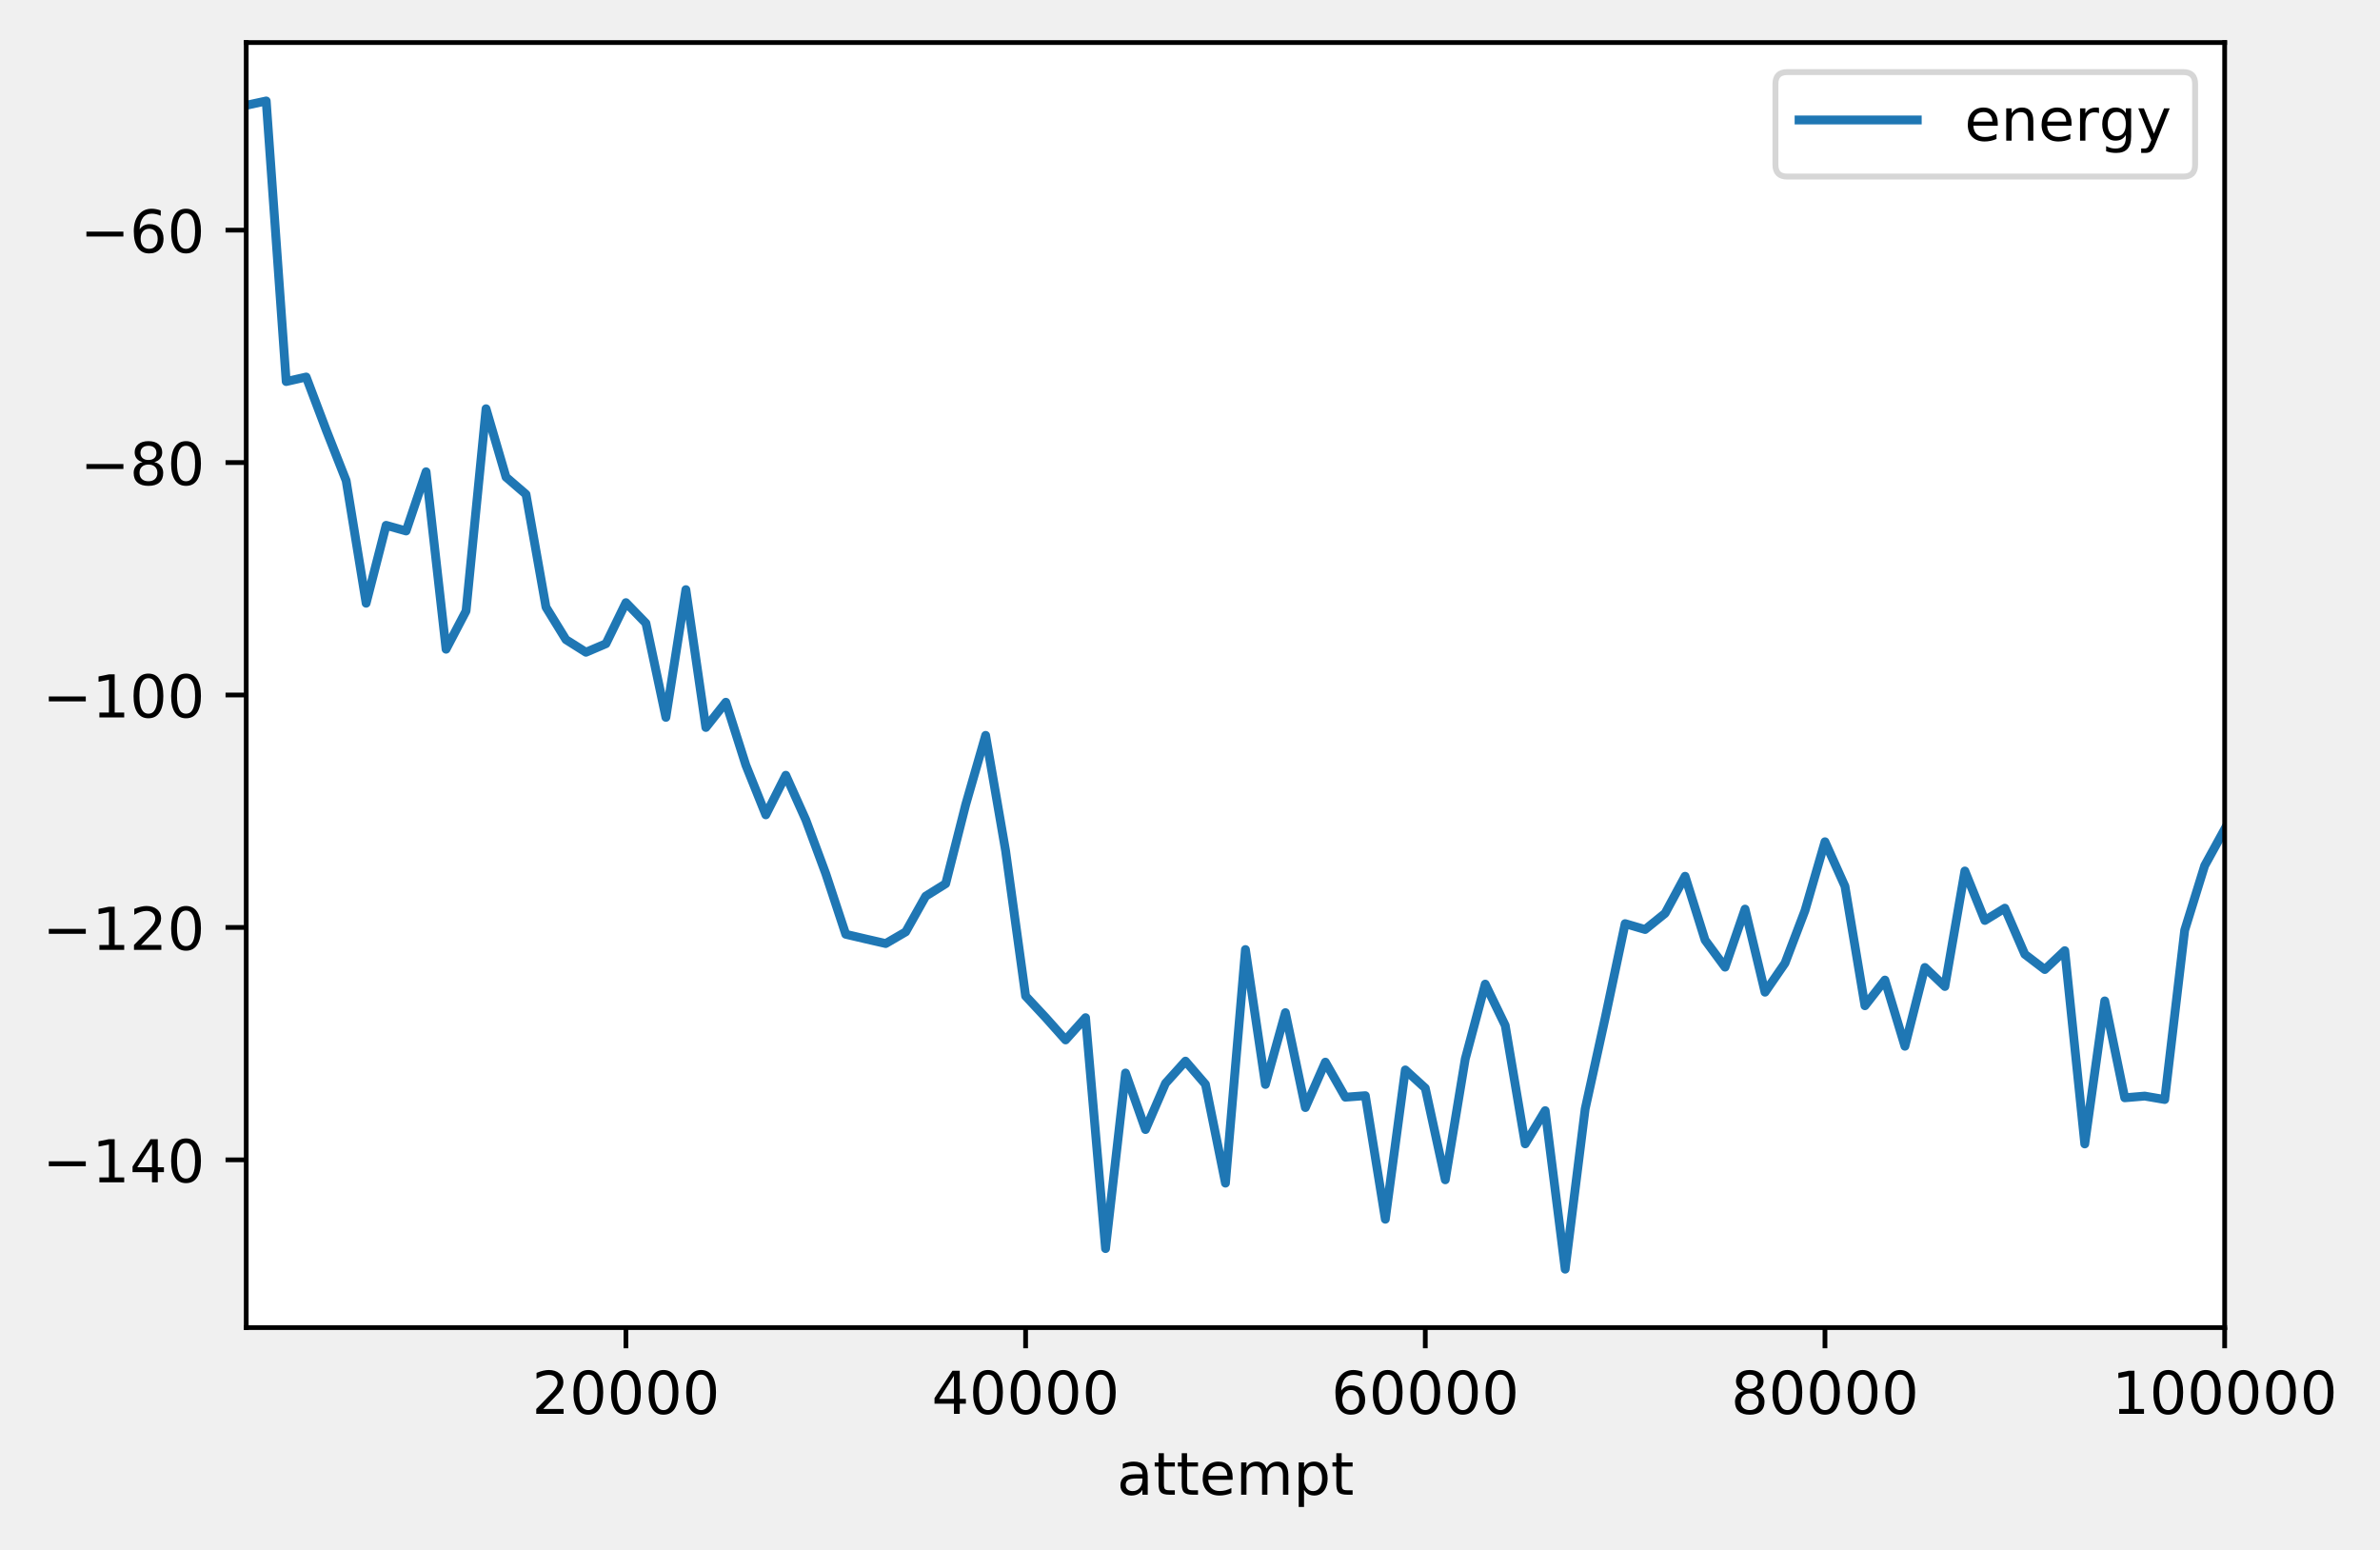
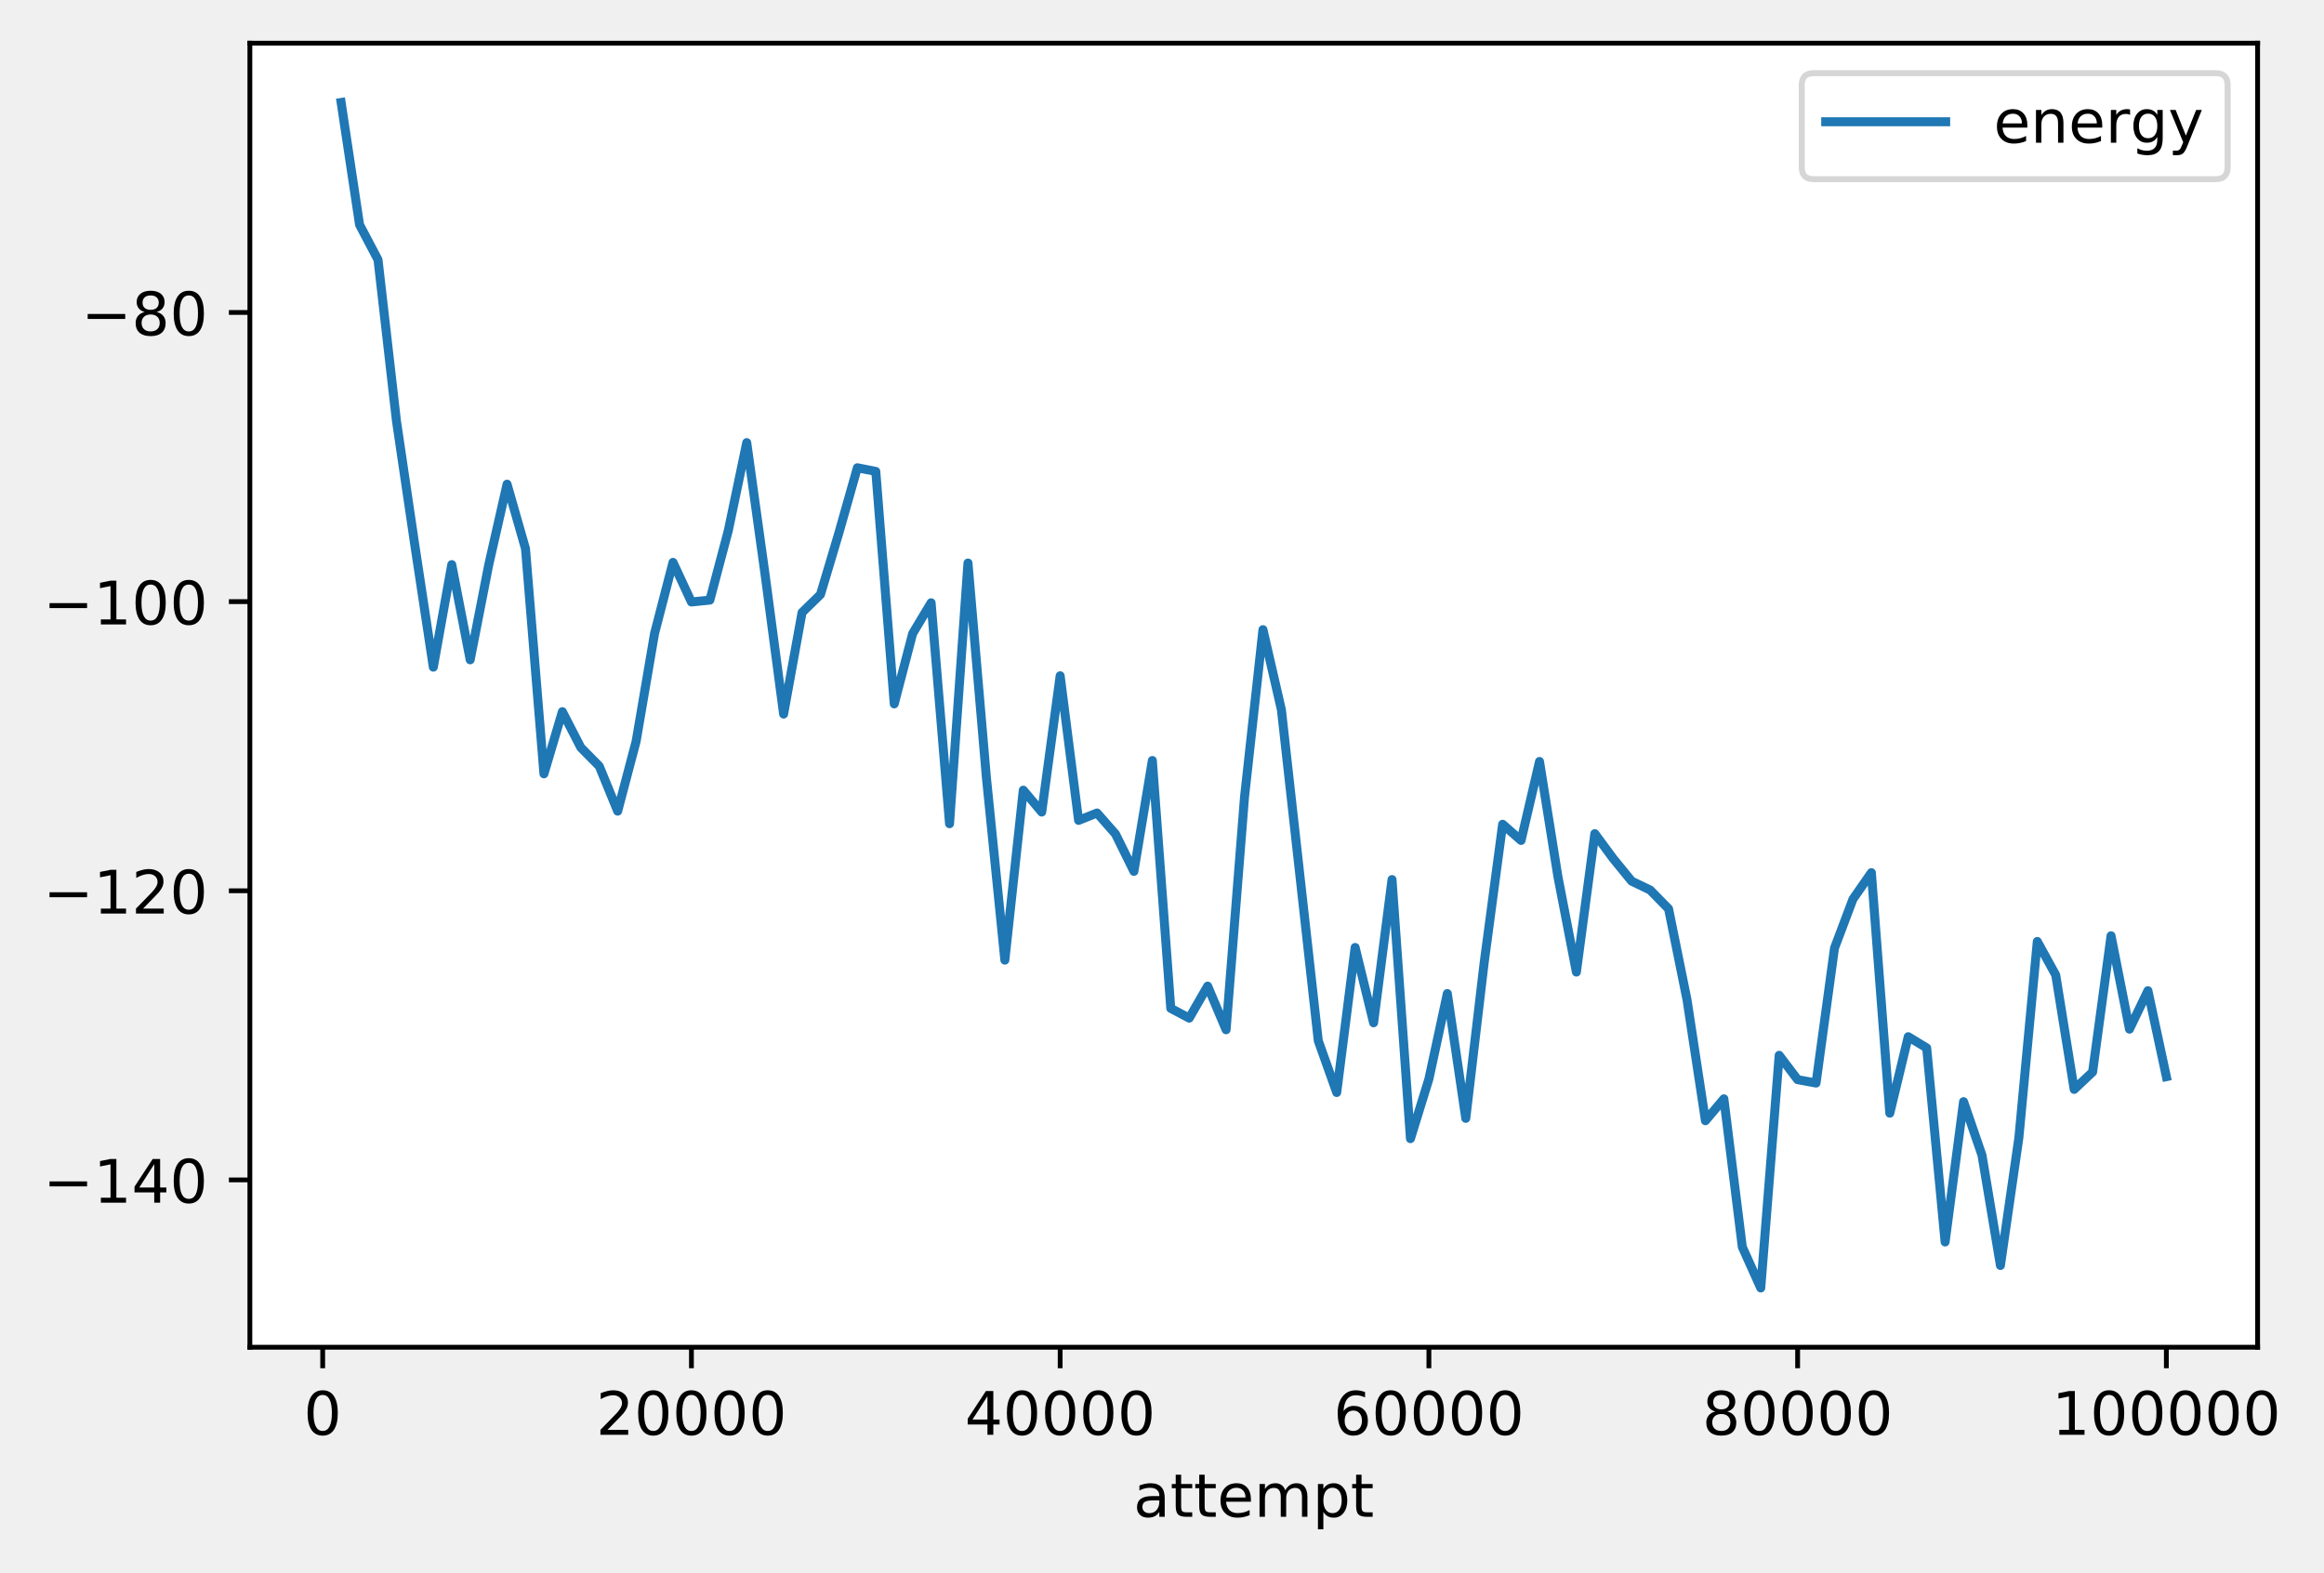
- <svg xmlns="http://www.w3.org/2000/svg" xmlns:xlink="http://www.w3.org/1999/xlink" height="262.196pt" version="1.1" viewBox="0 0 402.755 262.196" width="402.755pt">
+ <svg xmlns="http://www.w3.org/2000/svg" xmlns:xlink="http://www.w3.org/1999/xlink" height="262.196pt" version="1.1" viewBox="0 0 387.537 262.196" width="387.537pt">
  <defs>
    <style type="text/css">
*{stroke-linecap:butt;stroke-linejoin:round;}
  </style>
  </defs>
  <g id="figure_1">
    <g id="patch_1">
-       <path d="M 0 262.196  L 402.755 262.196  L 402.755 0  L 0 0  z " style="fill:none;" />
+       <path d="M 0 262.196  L 387.537 262.196  L 387.537 0  L 0 0  z " style="fill:none;" />
    </g>
    <g id="axes_1">
      <g id="patch_2">
        <path d="M 41.667 224.64  L 376.467 224.64  L 376.467 7.2  L 41.667 7.2  z " style="fill:#ffffff;" />
      </g>
      <g id="matplotlib.axis_1">
        <g id="xtick_1">
          <g id="line2d_1">
            <defs>
-               <path d="M 0 0  L 0 3.5  " id="m0fc2a7e4e3" style="stroke:#000000;stroke-width:0.8;" />
-             </defs>
-             <g>
-               <use style="stroke:#000000;stroke-width:0.8;" x="105.922" xlink:href="#m0fc2a7e4e3" y="224.64" />
+               <path d="M 0 0  L 0 3.5  " id="m875510ded3" style="stroke:#000000;stroke-width:0.8;" />
+             </defs>
+             <g>
+               <use style="stroke:#000000;stroke-width:0.8;" x="53.811" xlink:href="#m875510ded3" y="224.64" />
            </g>
          </g>
          <g id="text_1">
            <defs>
-               <path d="M 19.188 8.297  L 53.609 8.297  L 53.609 0  L 7.328 0  L 7.328 8.297  Q 12.938 14.109 22.625 23.891  Q 32.328 33.688 34.812 36.531  Q 39.547 41.844 41.422 45.531  Q 43.312 49.219 43.312 52.781  Q 43.312 58.594 39.234 62.25  Q 35.156 65.922 28.609 65.922  Q 23.969 65.922 18.812 64.312  Q 13.672 62.703 7.812 59.422  L 7.812 69.391  Q 13.766 71.781 18.938 73  Q 24.125 74.219 28.422 74.219  Q 39.75 74.219 46.484 68.547  Q 53.219 62.891 53.219 53.422  Q 53.219 48.922 51.531 44.891  Q 49.859 40.875 45.406 35.406  Q 44.188 33.984 37.641 27.219  Q 31.109 20.453 19.188 8.297  z " id="DejaVuSans-50" />
              <path d="M 31.781 66.406  Q 24.172 66.406 20.328 58.906  Q 16.5 51.422 16.5 36.375  Q 16.5 21.391 20.328 13.891  Q 24.172 6.391 31.781 6.391  Q 39.453 6.391 43.281 13.891  Q 47.125 21.391 47.125 36.375  Q 47.125 51.422 43.281 58.906  Q 39.453 66.406 31.781 66.406  z M 31.781 74.219  Q 44.047 74.219 50.516 64.516  Q 56.984 54.828 56.984 36.375  Q 56.984 17.969 50.516 8.266  Q 44.047 -1.422 31.781 -1.422  Q 19.531 -1.422 13.062 8.266  Q 6.594 17.969 6.594 36.375  Q 6.594 54.828 13.062 64.516  Q 19.531 74.219 31.781 74.219  z " id="DejaVuSans-48" />
            </defs>
-             <g transform="translate(90.01548 239.2384)scale(0.1 -0.1)">
-               <use xlink:href="#DejaVuSans-50" />
-               <use x="63.623" xlink:href="#DejaVuSans-48" />
-               <use x="127.246" xlink:href="#DejaVuSans-48" />
-               <use x="190.869" xlink:href="#DejaVuSans-48" />
-               <use x="254.492" xlink:href="#DejaVuSans-48" />
+             <g transform="translate(50.62974 239.2384)scale(0.1 -0.1)">
+               <use xlink:href="#DejaVuSans-48" />
            </g>
          </g>
        </g>
        <g id="xtick_2">
          <g id="line2d_2">
            <g>
-               <use style="stroke:#000000;stroke-width:0.8;" x="173.558" xlink:href="#m0fc2a7e4e3" y="224.64" />
+               <use style="stroke:#000000;stroke-width:0.8;" x="115.299" xlink:href="#m875510ded3" y="224.64" />
            </g>
          </g>
          <g id="text_2">
            <defs>
-               <path d="M 37.797 64.312  L 12.891 25.391  L 37.797 25.391  z M 35.203 72.906  L 47.609 72.906  L 47.609 25.391  L 58.016 25.391  L 58.016 17.188  L 47.609 17.188  L 47.609 0  L 37.797 0  L 37.797 17.188  L 4.891 17.188  L 4.891 26.703  z " id="DejaVuSans-52" />
-             </defs>
-             <g transform="translate(157.6518 239.2384)scale(0.1 -0.1)">
-               <use xlink:href="#DejaVuSans-52" />
+               <path d="M 19.188 8.297  L 53.609 8.297  L 53.609 0  L 7.328 0  L 7.328 8.297  Q 12.938 14.109 22.625 23.891  Q 32.328 33.688 34.812 36.531  Q 39.547 41.844 41.422 45.531  Q 43.312 49.219 43.312 52.781  Q 43.312 58.594 39.234 62.25  Q 35.156 65.922 28.609 65.922  Q 23.969 65.922 18.812 64.312  Q 13.672 62.703 7.812 59.422  L 7.812 69.391  Q 13.766 71.781 18.938 73  Q 24.125 74.219 28.422 74.219  Q 39.75 74.219 46.484 68.547  Q 53.219 62.891 53.219 53.422  Q 53.219 48.922 51.531 44.891  Q 49.859 40.875 45.406 35.406  Q 44.188 33.984 37.641 27.219  Q 31.109 20.453 19.188 8.297  z " id="DejaVuSans-50" />
+             </defs>
+             <g transform="translate(99.39234 239.2384)scale(0.1 -0.1)">
+               <use xlink:href="#DejaVuSans-50" />
              <use x="63.623" xlink:href="#DejaVuSans-48" />
              <use x="127.246" xlink:href="#DejaVuSans-48" />
              <use x="190.869" xlink:href="#DejaVuSans-48" />
              <use x="254.492" xlink:href="#DejaVuSans-48" />
            </g>
          </g>
        </g>
        <g id="xtick_3">
          <g id="line2d_3">
            <g>
-               <use style="stroke:#000000;stroke-width:0.8;" x="241.194" xlink:href="#m0fc2a7e4e3" y="224.64" />
+               <use style="stroke:#000000;stroke-width:0.8;" x="176.786" xlink:href="#m875510ded3" y="224.64" />
            </g>
          </g>
          <g id="text_3">
            <defs>
-               <path d="M 33.016 40.375  Q 26.375 40.375 22.484 35.828  Q 18.609 31.297 18.609 23.391  Q 18.609 15.531 22.484 10.953  Q 26.375 6.391 33.016 6.391  Q 39.656 6.391 43.531 10.953  Q 47.406 15.531 47.406 23.391  Q 47.406 31.297 43.531 35.828  Q 39.656 40.375 33.016 40.375  z M 52.594 71.297  L 52.594 62.312  Q 48.875 64.062 45.094 64.984  Q 41.312 65.922 37.594 65.922  Q 27.828 65.922 22.672 59.328  Q 17.531 52.734 16.797 39.406  Q 19.672 43.656 24.016 45.922  Q 28.375 48.188 33.594 48.188  Q 44.578 48.188 50.953 41.516  Q 57.328 34.859 57.328 23.391  Q 57.328 12.156 50.688 5.359  Q 44.047 -1.422 33.016 -1.422  Q 20.359 -1.422 13.672 8.266  Q 6.984 17.969 6.984 36.375  Q 6.984 53.656 15.188 63.938  Q 23.391 74.219 37.203 74.219  Q 40.922 74.219 44.703 73.484  Q 48.484 72.75 52.594 71.297  z " id="DejaVuSans-54" />
-             </defs>
-             <g transform="translate(225.2882 239.2384)scale(0.1 -0.1)">
-               <use xlink:href="#DejaVuSans-54" />
+               <path d="M 37.797 64.312  L 12.891 25.391  L 37.797 25.391  z M 35.203 72.906  L 47.609 72.906  L 47.609 25.391  L 58.016 25.391  L 58.016 17.188  L 47.609 17.188  L 47.609 0  L 37.797 0  L 37.797 17.188  L 4.891 17.188  L 4.891 26.703  z " id="DejaVuSans-52" />
+             </defs>
+             <g transform="translate(160.8799 239.2384)scale(0.1 -0.1)">
+               <use xlink:href="#DejaVuSans-52" />
              <use x="63.623" xlink:href="#DejaVuSans-48" />
              <use x="127.246" xlink:href="#DejaVuSans-48" />
              <use x="190.869" xlink:href="#DejaVuSans-48" />
              <use x="254.492" xlink:href="#DejaVuSans-48" />
            </g>
          </g>
        </g>
        <g id="xtick_4">
          <g id="line2d_4">
            <g>
-               <use style="stroke:#000000;stroke-width:0.8;" x="308.831" xlink:href="#m0fc2a7e4e3" y="224.64" />
+               <use style="stroke:#000000;stroke-width:0.8;" x="238.274" xlink:href="#m875510ded3" y="224.64" />
            </g>
          </g>
          <g id="text_4">
            <defs>
-               <path d="M 31.781 34.625  Q 24.75 34.625 20.719 30.859  Q 16.703 27.094 16.703 20.516  Q 16.703 13.922 20.719 10.156  Q 24.75 6.391 31.781 6.391  Q 38.812 6.391 42.859 10.172  Q 46.922 13.969 46.922 20.516  Q 46.922 27.094 42.891 30.859  Q 38.875 34.625 31.781 34.625  z M 21.922 38.812  Q 15.578 40.375 12.031 44.719  Q 8.5 49.078 8.5 55.328  Q 8.5 64.062 14.719 69.141  Q 20.953 74.219 31.781 74.219  Q 42.672 74.219 48.875 69.141  Q 55.078 64.062 55.078 55.328  Q 55.078 49.078 51.531 44.719  Q 48 40.375 41.703 38.812  Q 48.828 37.156 52.797 32.312  Q 56.781 27.484 56.781 20.516  Q 56.781 9.906 50.312 4.234  Q 43.844 -1.422 31.781 -1.422  Q 19.734 -1.422 13.25 4.234  Q 6.781 9.906 6.781 20.516  Q 6.781 27.484 10.781 32.312  Q 14.797 37.156 21.922 38.812  z M 18.312 54.391  Q 18.312 48.734 21.844 45.562  Q 25.391 42.391 31.781 42.391  Q 38.141 42.391 41.719 45.562  Q 45.312 48.734 45.312 54.391  Q 45.312 60.062 41.719 63.234  Q 38.141 66.406 31.781 66.406  Q 25.391 66.406 21.844 63.234  Q 18.312 60.062 18.312 54.391  z " id="DejaVuSans-56" />
-             </defs>
-             <g transform="translate(292.9246 239.2384)scale(0.1 -0.1)">
-               <use xlink:href="#DejaVuSans-56" />
+               <path d="M 33.016 40.375  Q 26.375 40.375 22.484 35.828  Q 18.609 31.297 18.609 23.391  Q 18.609 15.531 22.484 10.953  Q 26.375 6.391 33.016 6.391  Q 39.656 6.391 43.531 10.953  Q 47.406 15.531 47.406 23.391  Q 47.406 31.297 43.531 35.828  Q 39.656 40.375 33.016 40.375  z M 52.594 71.297  L 52.594 62.312  Q 48.875 64.062 45.094 64.984  Q 41.312 65.922 37.594 65.922  Q 27.828 65.922 22.672 59.328  Q 17.531 52.734 16.797 39.406  Q 19.672 43.656 24.016 45.922  Q 28.375 48.188 33.594 48.188  Q 44.578 48.188 50.953 41.516  Q 57.328 34.859 57.328 23.391  Q 57.328 12.156 50.688 5.359  Q 44.047 -1.422 33.016 -1.422  Q 20.359 -1.422 13.672 8.266  Q 6.984 17.969 6.984 36.375  Q 6.984 53.656 15.188 63.938  Q 23.391 74.219 37.203 74.219  Q 40.922 74.219 44.703 73.484  Q 48.484 72.75 52.594 71.297  z " id="DejaVuSans-54" />
+             </defs>
+             <g transform="translate(222.3675 239.2384)scale(0.1 -0.1)">
+               <use xlink:href="#DejaVuSans-54" />
              <use x="63.623" xlink:href="#DejaVuSans-48" />
              <use x="127.246" xlink:href="#DejaVuSans-48" />
              <use x="190.869" xlink:href="#DejaVuSans-48" />
              <use x="254.492" xlink:href="#DejaVuSans-48" />
            </g>
          </g>
        </g>
        <g id="xtick_5">
          <g id="line2d_5">
            <g>
-               <use style="stroke:#000000;stroke-width:0.8;" x="376.467" xlink:href="#m0fc2a7e4e3" y="224.64" />
+               <use style="stroke:#000000;stroke-width:0.8;" x="299.761" xlink:href="#m875510ded3" y="224.64" />
            </g>
          </g>
          <g id="text_5">
            <defs>
+               <path d="M 31.781 34.625  Q 24.75 34.625 20.719 30.859  Q 16.703 27.094 16.703 20.516  Q 16.703 13.922 20.719 10.156  Q 24.75 6.391 31.781 6.391  Q 38.812 6.391 42.859 10.172  Q 46.922 13.969 46.922 20.516  Q 46.922 27.094 42.891 30.859  Q 38.875 34.625 31.781 34.625  z M 21.922 38.812  Q 15.578 40.375 12.031 44.719  Q 8.5 49.078 8.5 55.328  Q 8.5 64.062 14.719 69.141  Q 20.953 74.219 31.781 74.219  Q 42.672 74.219 48.875 69.141  Q 55.078 64.062 55.078 55.328  Q 55.078 49.078 51.531 44.719  Q 48 40.375 41.703 38.812  Q 48.828 37.156 52.797 32.312  Q 56.781 27.484 56.781 20.516  Q 56.781 9.906 50.312 4.234  Q 43.844 -1.422 31.781 -1.422  Q 19.734 -1.422 13.25 4.234  Q 6.781 9.906 6.781 20.516  Q 6.781 27.484 10.781 32.312  Q 14.797 37.156 21.922 38.812  z M 18.312 54.391  Q 18.312 48.734 21.844 45.562  Q 25.391 42.391 31.781 42.391  Q 38.141 42.391 41.719 45.562  Q 45.312 48.734 45.312 54.391  Q 45.312 60.062 41.719 63.234  Q 38.141 66.406 31.781 66.406  Q 25.391 66.406 21.844 63.234  Q 18.312 60.062 18.312 54.391  z " id="DejaVuSans-56" />
+             </defs>
+             <g transform="translate(283.8552 239.2384)scale(0.1 -0.1)">
+               <use xlink:href="#DejaVuSans-56" />
+               <use x="63.623" xlink:href="#DejaVuSans-48" />
+               <use x="127.246" xlink:href="#DejaVuSans-48" />
+               <use x="190.869" xlink:href="#DejaVuSans-48" />
+               <use x="254.492" xlink:href="#DejaVuSans-48" />
+             </g>
+           </g>
+         </g>
+         <g id="xtick_6">
+           <g id="line2d_6">
+             <g>
+               <use style="stroke:#000000;stroke-width:0.8;" x="361.249" xlink:href="#m875510ded3" y="224.64" />
+             </g>
+           </g>
+           <g id="text_6">
+             <defs>
              <path d="M 12.406 8.297  L 28.516 8.297  L 28.516 63.922  L 10.984 60.406  L 10.984 69.391  L 28.422 72.906  L 38.281 72.906  L 38.281 8.297  L 54.391 8.297  L 54.391 0  L 12.406 0  z " id="DejaVuSans-49" />
            </defs>
-             <g transform="translate(357.3797 239.2384)scale(0.1 -0.1)">
+             <g transform="translate(342.1615 239.2384)scale(0.1 -0.1)">
              <use xlink:href="#DejaVuSans-49" />
              <use x="63.623" xlink:href="#DejaVuSans-48" />
              <use x="127.246" xlink:href="#DejaVuSans-48" />
              <use x="190.869" xlink:href="#DejaVuSans-48" />
              <use x="254.492" xlink:href="#DejaVuSans-48" />
              <use x="318.115" xlink:href="#DejaVuSans-48" />
            </g>
          </g>
        </g>
-         <g id="text_6">
+         <g id="text_7">
          <defs>
            <path d="M 34.281 27.484  Q 23.391 27.484 19.188 25  Q 14.984 22.516 14.984 16.5  Q 14.984 11.719 18.141 8.906  Q 21.297 6.109 26.703 6.109  Q 34.188 6.109 38.703 11.406  Q 43.219 16.703 43.219 25.484  L 43.219 27.484  z M 52.203 31.203  L 52.203 0  L 43.219 0  L 43.219 8.297  Q 40.141 3.328 35.547 0.953  Q 30.953 -1.422 24.312 -1.422  Q 15.922 -1.422 10.953 3.297  Q 6 8.016 6 15.922  Q 6 25.141 12.172 29.828  Q 18.359 34.516 30.609 34.516  L 43.219 34.516  L 43.219 35.406  Q 43.219 41.609 39.141 45  Q 35.062 48.391 27.688 48.391  Q 23 48.391 18.547 47.266  Q 14.109 46.141 10.016 43.891  L 10.016 52.203  Q 14.938 54.109 19.578 55.047  Q 24.219 56 28.609 56  Q 40.484 56 46.344 49.844  Q 52.203 43.703 52.203 31.203  z " id="DejaVuSans-97" />
            <path d="M 18.312 70.219  L 18.312 54.688  L 36.812 54.688  L 36.812 47.703  L 18.312 47.703  L 18.312 18.016  Q 18.312 11.328 20.141 9.422  Q 21.969 7.516 27.594 7.516  L 36.812 7.516  L 36.812 0  L 27.594 0  Q 17.188 0 13.234 3.875  Q 9.281 7.766 9.281 18.016  L 9.281 47.703  L 2.688 47.703  L 2.688 54.688  L 9.281 54.688  L 9.281 70.219  z " id="DejaVuSans-116" />
            <path d="M 56.203 29.594  L 56.203 25.203  L 14.891 25.203  Q 15.484 15.922 20.484 11.062  Q 25.484 6.203 34.422 6.203  Q 39.594 6.203 44.453 7.469  Q 49.312 8.734 54.109 11.281  L 54.109 2.781  Q 49.266 0.734 44.188 -0.344  Q 39.109 -1.422 33.891 -1.422  Q 20.797 -1.422 13.156 6.188  Q 5.516 13.812 5.516 26.812  Q 5.516 40.234 12.766 48.109  Q 20.016 56 32.328 56  Q 43.359 56 49.781 48.891  Q 56.203 41.797 56.203 29.594  z M 47.219 32.234  Q 47.125 39.594 43.094 43.984  Q 39.062 48.391 32.422 48.391  Q 24.906 48.391 20.391 44.141  Q 15.875 39.891 15.188 32.172  z " id="DejaVuSans-101" />
            <path d="M 52 44.188  Q 55.375 50.25 60.062 53.125  Q 64.75 56 71.094 56  Q 79.641 56 84.281 50.016  Q 88.922 44.047 88.922 33.016  L 88.922 0  L 79.891 0  L 79.891 32.719  Q 79.891 40.578 77.094 44.375  Q 74.312 48.188 68.609 48.188  Q 61.625 48.188 57.562 43.547  Q 53.516 38.922 53.516 30.906  L 53.516 0  L 44.484 0  L 44.484 32.719  Q 44.484 40.625 41.703 44.406  Q 38.922 48.188 33.109 48.188  Q 26.219 48.188 22.156 43.531  Q 18.109 38.875 18.109 30.906  L 18.109 0  L 9.078 0  L 9.078 54.688  L 18.109 54.688  L 18.109 46.188  Q 21.188 51.219 25.484 53.609  Q 29.781 56 35.688 56  Q 41.656 56 45.828 52.969  Q 50 49.953 52 44.188  z " id="DejaVuSans-109" />
            <path d="M 18.109 8.203  L 18.109 -20.797  L 9.078 -20.797  L 9.078 54.688  L 18.109 54.688  L 18.109 46.391  Q 20.953 51.266 25.266 53.625  Q 29.594 56 35.594 56  Q 45.562 56 51.781 48.094  Q 58.016 40.188 58.016 27.297  Q 58.016 14.406 51.781 6.484  Q 45.562 -1.422 35.594 -1.422  Q 29.594 -1.422 25.266 0.953  Q 20.953 3.328 18.109 8.203  z M 48.688 27.297  Q 48.688 37.203 44.609 42.844  Q 40.531 48.484 33.406 48.484  Q 26.266 48.484 22.188 42.844  Q 18.109 37.203 18.109 27.297  Q 18.109 17.391 22.188 11.75  Q 26.266 6.109 33.406 6.109  Q 40.531 6.109 44.609 11.75  Q 48.688 17.391 48.688 27.297  z " id="DejaVuSans-112" />
          </defs>
          <g transform="translate(189.0016 252.9166)scale(0.1 -0.1)">
            <use xlink:href="#DejaVuSans-97" />
            <use x="61.279" xlink:href="#DejaVuSans-116" />
            <use x="100.488" xlink:href="#DejaVuSans-116" />
            <use x="139.697" xlink:href="#DejaVuSans-101" />
            <use x="201.221" xlink:href="#DejaVuSans-109" />
            <use x="298.633" xlink:href="#DejaVuSans-112" />
            <use x="362.109" xlink:href="#DejaVuSans-116" />
          </g>
        </g>
      </g>
      <g id="matplotlib.axis_2">
        <g id="ytick_1">
-           <g id="line2d_6">
-             <defs>
-               <path d="M 0 0  L -3.5 0  " id="m0731a302e3" style="stroke:#000000;stroke-width:0.8;" />
-             </defs>
-             <g>
-               <use style="stroke:#000000;stroke-width:0.8;" x="41.667" xlink:href="#m0731a302e3" y="196.256" />
-             </g>
-           </g>
-           <g id="text_7">
+           <g id="line2d_7">
+             <defs>
+               <path d="M 0 0  L -3.5 0  " id="m035e0f35ef" style="stroke:#000000;stroke-width:0.8;" />
+             </defs>
+             <g>
+               <use style="stroke:#000000;stroke-width:0.8;" x="41.667" xlink:href="#m035e0f35ef" y="196.742" />
+             </g>
+           </g>
+           <g id="text_8">
            <defs>
              <path d="M 10.594 35.5  L 73.188 35.5  L 73.188 27.203  L 10.594 27.203  z " id="DejaVuSans-8722" />
            </defs>
-             <g transform="translate(7.2 200.0555)scale(0.1 -0.1)">
+             <g transform="translate(7.2 200.5408)scale(0.1 -0.1)">
              <use xlink:href="#DejaVuSans-8722" />
              <use x="83.789" xlink:href="#DejaVuSans-49" />
              <use x="147.412" xlink:href="#DejaVuSans-52" />
              <use x="211.035" xlink:href="#DejaVuSans-48" />
            </g>
          </g>
        </g>
        <g id="ytick_2">
-           <g id="line2d_7">
-             <g>
-               <use style="stroke:#000000;stroke-width:0.8;" x="41.667" xlink:href="#m0731a302e3" y="156.928" />
-             </g>
-           </g>
-           <g id="text_8">
-             <g transform="translate(7.2 160.7271)scale(0.1 -0.1)">
+           <g id="line2d_8">
+             <g>
+               <use style="stroke:#000000;stroke-width:0.8;" x="41.667" xlink:href="#m035e0f35ef" y="148.529" />
+             </g>
+           </g>
+           <g id="text_9">
+             <g transform="translate(7.2 152.3277)scale(0.1 -0.1)">
              <use xlink:href="#DejaVuSans-8722" />
              <use x="83.789" xlink:href="#DejaVuSans-49" />
              <use x="147.412" xlink:href="#DejaVuSans-50" />
              <use x="211.035" xlink:href="#DejaVuSans-48" />
            </g>
          </g>
        </g>
        <g id="ytick_3">
-           <g id="line2d_8">
-             <g>
-               <use style="stroke:#000000;stroke-width:0.8;" x="41.667" xlink:href="#m0731a302e3" y="117.6" />
-             </g>
-           </g>
-           <g id="text_9">
-             <g transform="translate(7.2 121.3987)scale(0.1 -0.1)">
+           <g id="line2d_9">
+             <g>
+               <use style="stroke:#000000;stroke-width:0.8;" x="41.667" xlink:href="#m035e0f35ef" y="100.315" />
+             </g>
+           </g>
+           <g id="text_10">
+             <g transform="translate(7.2 104.1147)scale(0.1 -0.1)">
              <use xlink:href="#DejaVuSans-8722" />
              <use x="83.789" xlink:href="#DejaVuSans-49" />
              <use x="147.412" xlink:href="#DejaVuSans-48" />
              <use x="211.035" xlink:href="#DejaVuSans-48" />
            </g>
          </g>
        </g>
        <g id="ytick_4">
-           <g id="line2d_9">
-             <g>
-               <use style="stroke:#000000;stroke-width:0.8;" x="41.667" xlink:href="#m0731a302e3" y="78.271" />
-             </g>
-           </g>
-           <g id="text_10">
-             <g transform="translate(13.5625 82.07035)scale(0.1 -0.1)">
+           <g id="line2d_10">
+             <g>
+               <use style="stroke:#000000;stroke-width:0.8;" x="41.667" xlink:href="#m035e0f35ef" y="52.102" />
+             </g>
+           </g>
+           <g id="text_11">
+             <g transform="translate(13.5625 55.90167)scale(0.1 -0.1)">
              <use xlink:href="#DejaVuSans-8722" />
              <use x="83.789" xlink:href="#DejaVuSans-56" />
              <use x="147.412" xlink:href="#DejaVuSans-48" />
            </g>
          </g>
        </g>
-         <g id="ytick_5">
-           <g id="line2d_10">
-             <g>
-               <use style="stroke:#000000;stroke-width:0.8;" x="41.667" xlink:href="#m0731a302e3" y="38.943" />
-             </g>
-           </g>
-           <g id="text_11">
-             <g transform="translate(13.5625 42.74197)scale(0.1 -0.1)">
-               <use xlink:href="#DejaVuSans-8722" />
-               <use x="83.789" xlink:href="#DejaVuSans-54" />
-               <use x="147.412" xlink:href="#DejaVuSans-48" />
-             </g>
-           </g>
-         </g>
      </g>
      <g id="line2d_11">
-         <path clip-path="url(#pd05d587537)" d="M 41.667 17.817  L 45.049 17.084  L 48.431 64.561  L 51.813 63.795  L 55.194 72.743  L 58.576 81.327  L 61.958 102.073  L 65.34 88.891  L 68.722 89.844  L 72.104 79.829  L 75.485 109.853  L 78.867 103.385  L 82.249 69.164  L 85.631 80.728  L 89.013 83.642  L 92.394 102.738  L 95.776 108.235  L 99.158 110.367  L 102.54 108.923  L 105.922 101.971  L 109.304 105.457  L 112.685 121.385  L 116.067 99.774  L 119.449 123.094  L 122.831 118.825  L 126.213 129.463  L 129.594 137.879  L 132.976 131.18  L 136.358 138.717  L 139.74 147.837  L 143.122 158.088  L 146.504 158.881  L 149.885 159.655  L 153.267 157.683  L 156.649 151.644  L 160.031 149.53  L 163.413 136.18  L 166.794 124.431  L 170.176 143.989  L 173.558 168.538  L 176.94 172.168  L 180.322 175.965  L 183.704 172.199  L 187.085 211.27  L 190.467 181.563  L 193.849 191.128  L 197.231 183.309  L 200.613 179.554  L 203.994 183.478  L 207.376 200.199  L 210.758 160.672  L 214.14 183.498  L 217.522 171.348  L 220.904 187.409  L 224.285 179.723  L 227.667 185.655  L 231.049 185.398  L 234.431 206.305  L 237.813 181.042  L 241.194 184.123  L 244.576 199.633  L 247.958 179.18  L 251.34 166.522  L 254.722 173.513  L 258.104 193.549  L 261.485 187.932  L 264.867 214.756  L 268.249 187.647  L 271.631 172.27  L 275.013 156.287  L 278.394 157.28  L 281.776 154.545  L 285.158 148.272  L 288.54 159.065  L 291.922 163.651  L 295.304 153.827  L 298.685 167.887  L 302.067 162.973  L 305.449 154.079  L 308.831 142.433  L 312.213 149.967  L 315.594 170.18  L 318.976 165.836  L 322.358 177.033  L 325.74 163.704  L 329.122 166.921  L 332.504 147.379  L 335.885 155.75  L 339.267 153.672  L 342.649 161.472  L 346.031 164.052  L 349.413 160.863  L 352.794 193.564  L 356.176 169.364  L 359.558 185.754  L 362.94 185.467  L 366.322 186.049  L 369.704 157.4  L 373.085 146.478  L 376.467 140.32  " style="fill:none;stroke:#1f77b4;stroke-linecap:square;stroke-width:1.5;" />
+         <path clip-path="url(#pe3bc65c580)" d="M 56.885 17.084  L 59.96 37.477  L 63.034 43.308  L 66.109 70.178  L 69.183 90.977  L 72.257 111.241  L 75.332 94.146  L 78.406 110.016  L 81.48 94.268  L 84.555 80.734  L 87.629 91.486  L 90.704 129.031  L 93.778 118.668  L 96.852 124.641  L 99.927 127.749  L 103.001 135.253  L 106.075 123.612  L 109.15 105.624  L 112.224 93.77  L 115.299 100.373  L 118.373 100.061  L 121.447 88.474  L 124.522 73.803  L 127.596 95.915  L 130.67 119.063  L 133.745 102.133  L 136.819 99.126  L 139.894 88.834  L 142.968 77.996  L 146.042 78.603  L 149.117 117.366  L 152.191 105.633  L 155.266 100.508  L 158.34 137.346  L 161.414 93.88  L 164.489 129.677  L 167.563 160.097  L 170.637 131.755  L 173.712 135.403  L 176.786 112.68  L 179.861 136.791  L 182.935 135.562  L 186.009 139.057  L 189.084 145.289  L 192.158 126.809  L 195.232 168.134  L 198.307 169.764  L 201.381 164.429  L 204.456 171.702  L 207.53 132.879  L 210.604 104.992  L 213.679 118.34  L 216.753 145.899  L 219.828 173.532  L 222.902 182.164  L 225.976 157.983  L 229.051 170.54  L 232.125 146.66  L 235.199 189.859  L 238.274 179.918  L 241.348 165.668  L 244.423 186.475  L 247.497 160.464  L 250.571 137.44  L 253.646 140.137  L 256.72 126.97  L 259.794 146.197  L 262.869 162.084  L 265.943 139.006  L 269.018 143.172  L 272.092 146.928  L 275.166 148.403  L 278.241 151.537  L 281.315 166.698  L 284.39 186.868  L 287.464 183.22  L 290.538 207.927  L 293.613 214.756  L 296.687 175.967  L 299.761 180.021  L 302.836 180.588  L 305.91 158.089  L 308.985 149.929  L 312.059 145.51  L 315.133 185.609  L 318.208 172.862  L 321.282 174.73  L 324.356 207.088  L 327.431 183.693  L 330.505 192.624  L 333.58 211.005  L 336.654 189.727  L 339.728 156.983  L 342.803 162.578  L 345.877 181.646  L 348.951 178.748  L 352.026 156.033  L 355.1 171.601  L 358.175 165.193  L 361.249 179.522  " style="fill:none;stroke:#1f77b4;stroke-linecap:square;stroke-width:1.5;" />
      </g>
      <g id="patch_3">
        <path d="M 41.667 224.64  L 41.667 7.2  " style="fill:none;stroke:#000000;stroke-linecap:square;stroke-linejoin:miter;stroke-width:0.8;" />
      </g>
      <g id="patch_4">
        <path d="M 376.467 224.64  L 376.467 7.2  " style="fill:none;stroke:#000000;stroke-linecap:square;stroke-linejoin:miter;stroke-width:0.8;" />
      </g>
      <g id="patch_5">
        <path d="M 41.667 224.64  L 376.467 224.64  " style="fill:none;stroke:#000000;stroke-linecap:square;stroke-linejoin:miter;stroke-width:0.8;" />
      </g>
      <g id="patch_6">
        <path d="M 41.667 7.2  L 376.467 7.2  " style="fill:none;stroke:#000000;stroke-linecap:square;stroke-linejoin:miter;stroke-width:0.8;" />
      </g>
      <g id="legend_1">
        <g id="patch_7">
          <path d="M 302.447 29.878  L 369.467 29.878  Q 371.467 29.878 371.467 27.878  L 371.467 14.2  Q 371.467 12.2 369.467 12.2  L 302.447 12.2  Q 300.447 12.2 300.447 14.2  L 300.447 27.878  Q 300.447 29.878 302.447 29.878  z " style="fill:#ffffff;opacity:0.8;stroke:#cccccc;stroke-linejoin:miter;" />
        </g>
        <g id="line2d_12">
          <path d="M 304.447 20.298  L 324.447 20.298  " style="fill:none;stroke:#1f77b4;stroke-linecap:square;stroke-width:1.5;" />
        </g>
        <g id="line2d_13" />
        <g id="text_12">
          <defs>
            <path d="M 54.891 33.016  L 54.891 0  L 45.906 0  L 45.906 32.719  Q 45.906 40.484 42.875 44.328  Q 39.844 48.188 33.797 48.188  Q 26.516 48.188 22.312 43.547  Q 18.109 38.922 18.109 30.906  L 18.109 0  L 9.078 0  L 9.078 54.688  L 18.109 54.688  L 18.109 46.188  Q 21.344 51.125 25.703 53.562  Q 30.078 56 35.797 56  Q 45.219 56 50.047 50.172  Q 54.891 44.344 54.891 33.016  z " id="DejaVuSans-110" />
            <path d="M 41.109 46.297  Q 39.594 47.172 37.812 47.578  Q 36.031 48 33.891 48  Q 26.266 48 22.188 43.047  Q 18.109 38.094 18.109 28.812  L 18.109 0  L 9.078 0  L 9.078 54.688  L 18.109 54.688  L 18.109 46.188  Q 20.953 51.172 25.484 53.578  Q 30.031 56 36.531 56  Q 37.453 56 38.578 55.875  Q 39.703 55.766 41.062 55.516  z " id="DejaVuSans-114" />
            <path d="M 45.406 27.984  Q 45.406 37.75 41.375 43.109  Q 37.359 48.484 30.078 48.484  Q 22.859 48.484 18.828 43.109  Q 14.797 37.75 14.797 27.984  Q 14.797 18.266 18.828 12.891  Q 22.859 7.516 30.078 7.516  Q 37.359 7.516 41.375 12.891  Q 45.406 18.266 45.406 27.984  z M 54.391 6.781  Q 54.391 -7.172 48.188 -13.984  Q 42 -20.797 29.203 -20.797  Q 24.469 -20.797 20.266 -20.094  Q 16.062 -19.391 12.109 -17.922  L 12.109 -9.188  Q 16.062 -11.328 19.922 -12.344  Q 23.781 -13.375 27.781 -13.375  Q 36.625 -13.375 41.016 -8.766  Q 45.406 -4.156 45.406 5.172  L 45.406 9.625  Q 42.625 4.781 38.281 2.391  Q 33.938 0 27.875 0  Q 17.828 0 11.672 7.656  Q 5.516 15.328 5.516 27.984  Q 5.516 40.672 11.672 48.328  Q 17.828 56 27.875 56  Q 33.938 56 38.281 53.609  Q 42.625 51.219 45.406 46.391  L 45.406 54.688  L 54.391 54.688  z " id="DejaVuSans-103" />
            <path d="M 32.172 -5.078  Q 28.375 -14.844 24.75 -17.812  Q 21.141 -20.797 15.094 -20.797  L 7.906 -20.797  L 7.906 -13.281  L 13.188 -13.281  Q 16.891 -13.281 18.938 -11.516  Q 21 -9.766 23.484 -3.219  L 25.094 0.875  L 2.984 54.688  L 12.5 54.688  L 29.594 11.922  L 46.688 54.688  L 56.203 54.688  z " id="DejaVuSans-121" />
          </defs>
          <g transform="translate(332.4469 23.79844)scale(0.1 -0.1)">
            <use xlink:href="#DejaVuSans-101" />
            <use x="61.523" xlink:href="#DejaVuSans-110" />
            <use x="124.902" xlink:href="#DejaVuSans-101" />
            <use x="186.426" xlink:href="#DejaVuSans-114" />
            <use x="227.523" xlink:href="#DejaVuSans-103" />
            <use x="291" xlink:href="#DejaVuSans-121" />
          </g>
        </g>
      </g>
    </g>
  </g>
  <defs>
-     <clipPath id="pd05d587537">
+     <clipPath id="pe3bc65c580">
      <rect height="217.44" width="334.8" x="41.667" y="7.2" />
    </clipPath>
  </defs>
</svg>
